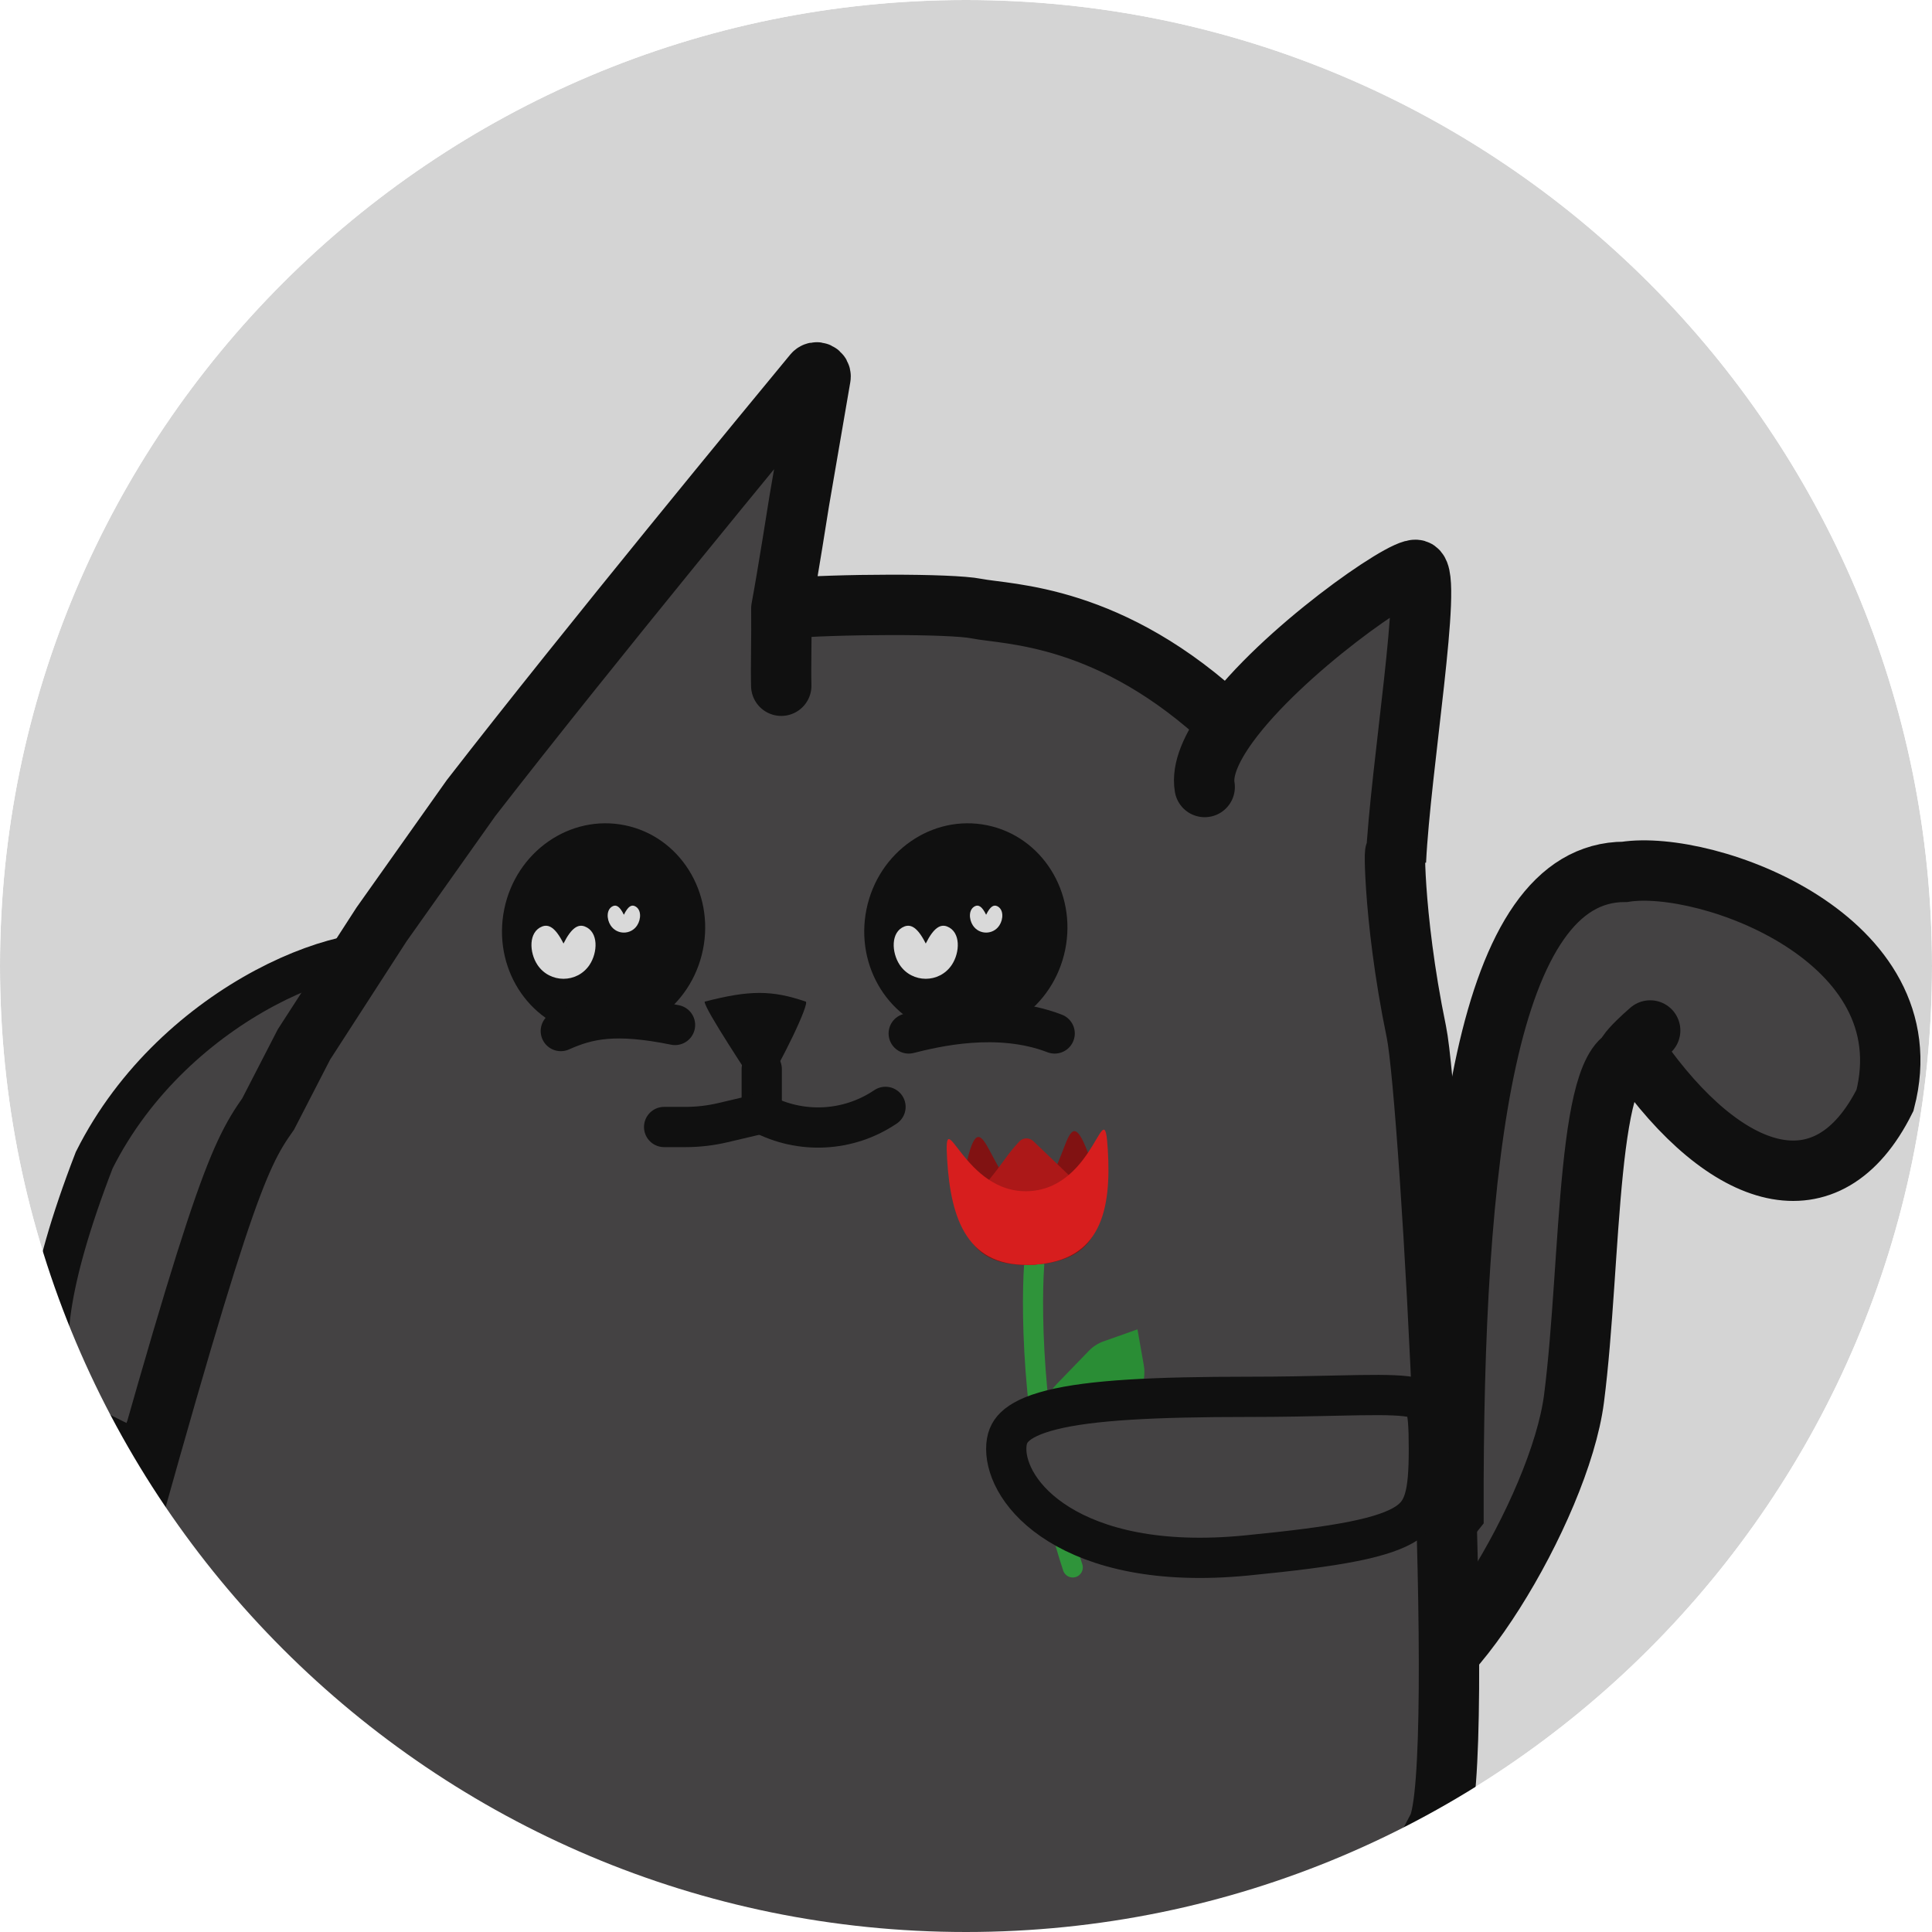
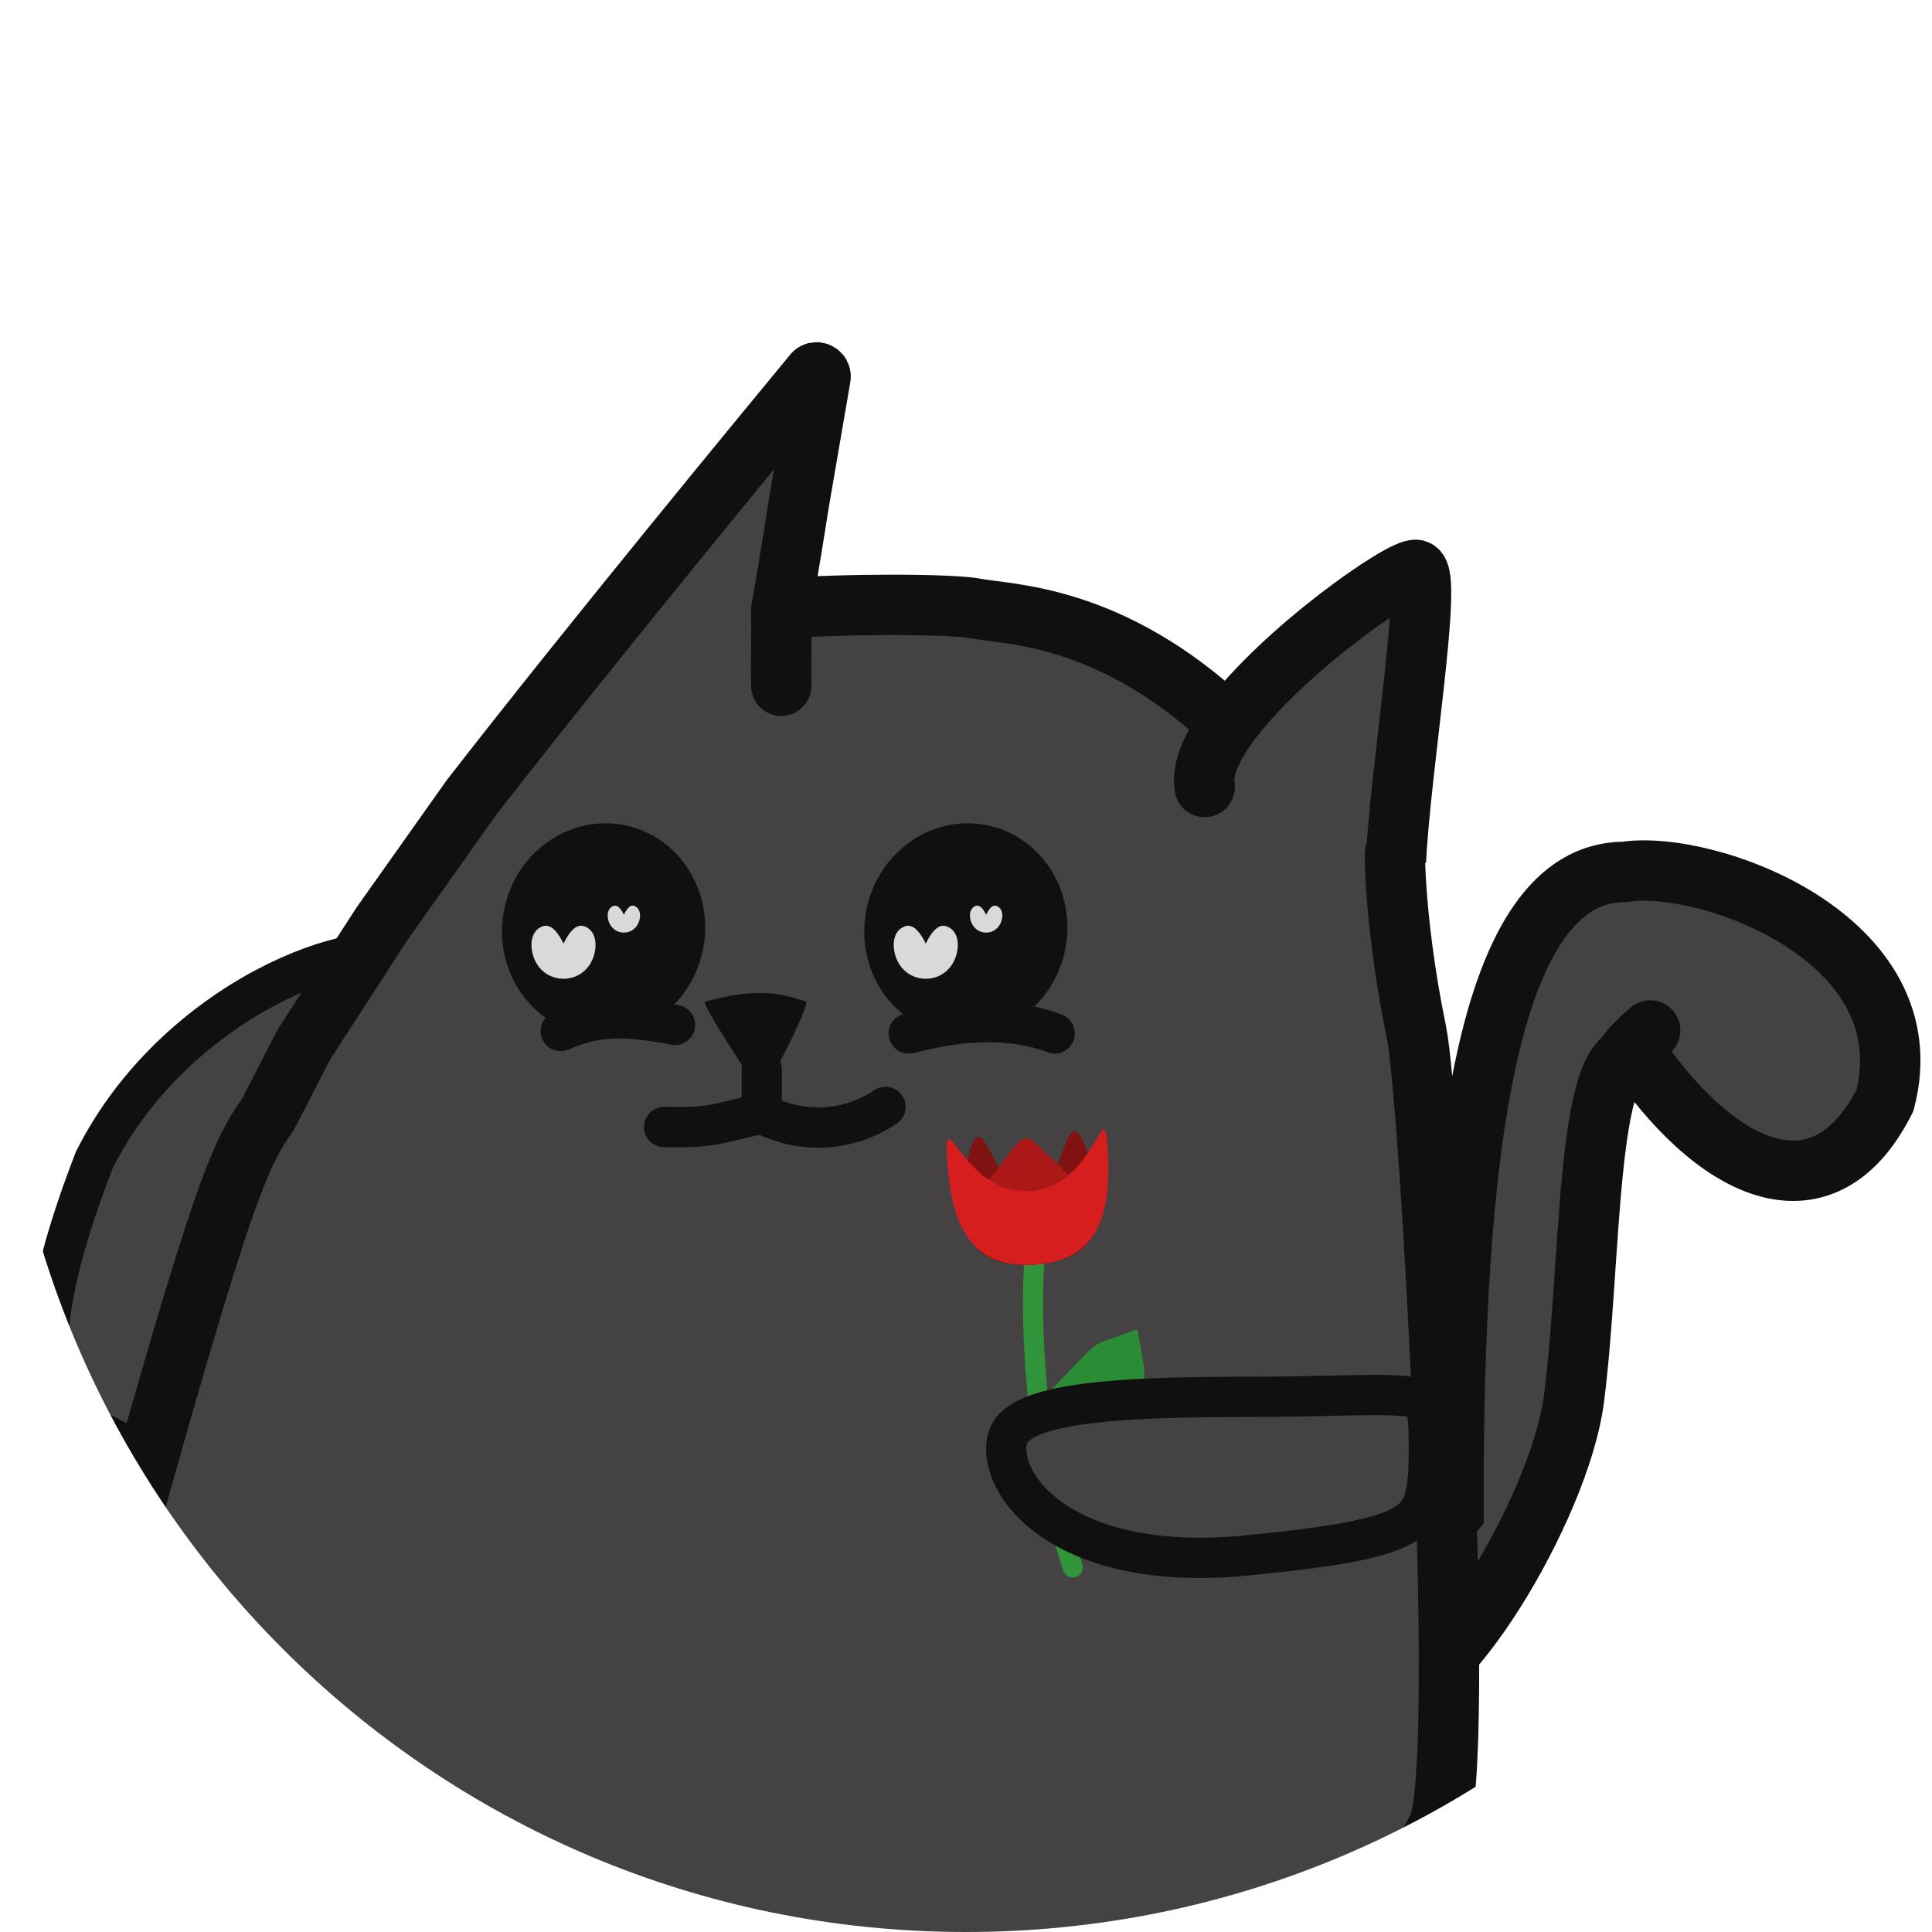
<svg xmlns="http://www.w3.org/2000/svg" width="48" height="48" viewBox="0 0 48 48" fill="none">
  <mask id="mask0_32_2" style="mask-type:alpha" maskUnits="userSpaceOnUse" x="0" y="0" width="48" height="48">
    <rect width="48" height="48" rx="24" fill="#E9E9E9" />
  </mask>
  <g mask="url(#mask0_32_2)">
-     <circle cx="24" cy="24" r="24" fill="#D4D4D4" />
    <path d="M6.232 29.378C5.362 31.124 4.796 32.617 4.373 33.736C4.215 34.152 4.077 34.516 3.951 34.822C3.703 35.42 3.524 35.73 3.373 35.866C3.315 35.919 3.282 35.924 3.264 35.926C3.238 35.928 3.168 35.925 3.034 35.858C2.975 35.828 2.916 35.799 2.859 35.771C2.149 35.421 1.598 35.15 1.343 34.406C1.052 33.555 1.124 31.974 2.341 28.823C3.341 26.827 4.994 25.394 6.58 24.547C7.375 24.123 8.14 23.854 8.78 23.733C9.441 23.608 9.89 23.656 10.113 23.767C10.165 23.793 10.201 23.814 10.226 23.831C10.199 23.882 10.149 23.958 10.063 24.067C9.943 24.217 9.784 24.394 9.581 24.618C9.562 24.639 9.542 24.661 9.522 24.683C8.708 25.577 7.419 26.995 6.232 29.378Z" fill="#444243" stroke="#101010" />
    <path d="M34.42 40.392C35.165 39.004 35.48 38.373 36.111 37.585C36.09 28.784 36.899 21.661 40.368 21.661C42.417 21.345 47.875 23.311 46.832 27.337C45.413 30.175 42.89 29.386 40.683 26.233C40.483 26.313 40.404 26.312 40.399 26.265C39.411 26.777 39.514 31.584 39.106 34.747C38.752 37.497 35.728 42.428 34.424 41.984L34.42 40.392Z" fill="#444243" />
    <path d="M40.683 26.233C42.89 29.386 45.413 30.175 46.832 27.337C47.875 23.311 42.417 21.345 40.368 21.661C36.899 21.661 36.09 28.784 36.111 37.585C35.48 38.373 35.165 39.004 34.42 40.392L34.424 41.984C35.728 42.428 38.752 37.497 39.106 34.747C39.549 31.309 39.389 25.928 40.683 26.233ZM40.683 26.233C39.895 26.548 40.998 25.602 40.998 25.602" stroke="#101010" stroke-width="1.5" stroke-linecap="round" />
    <path d="M6.663 27.675C5.891 28.764 5.433 29.79 2.215 41.485C1.395 44.467 3.055 48.53 4.884 49.175C7.552 50.117 11.794 51.92 25.786 52C32.457 52 34.902 46.964 35.718 45.409C36.46 43.996 35.543 27.338 35.189 25.635C34.571 22.653 34.643 20.503 34.681 21.398C34.791 19.091 35.602 14.281 35.189 14.161C34.877 14.07 31.835 16.184 30.519 17.995C27.602 15.239 25.045 15.277 24.257 15.12C23.63 14.994 20.799 15.001 19.412 15.12C19.56 14.336 19.856 12.453 19.856 12.453L20.386 9.369C20.403 9.268 20.276 9.209 20.211 9.288C19.139 10.585 14.684 15.986 11.703 19.828L9.479 22.967L7.552 25.949L6.663 27.675Z" fill="#444243" />
    <path d="M19.41 17.037C19.397 16.536 19.421 15.824 19.412 15.12M29.93 19.553C29.855 19.119 30.099 18.573 30.519 17.995M19.412 15.12C19.56 14.336 19.856 12.453 19.856 12.453L20.386 9.369C20.403 9.268 20.276 9.209 20.211 9.288C19.139 10.585 14.684 15.986 11.703 19.828L9.479 22.967L7.552 25.949L6.663 27.675C5.891 28.764 5.433 29.79 2.215 41.485C1.395 44.467 3.055 48.53 4.884 49.175C7.552 50.117 11.794 51.92 25.786 52C32.457 52 34.902 46.964 35.718 45.409C36.46 43.996 35.543 27.338 35.189 25.635C34.571 22.653 34.643 20.503 34.681 21.398C34.791 19.091 35.602 14.281 35.189 14.161C34.877 14.07 31.835 16.184 30.519 17.995M19.412 15.12C20.799 15.001 23.63 14.994 24.257 15.12C25.045 15.277 27.602 15.239 30.519 17.995" stroke="#101010" stroke-width="1.5" stroke-linecap="round" />
    <ellipse cx="14.996" cy="23.093" rx="2.519" ry="2.643" transform="rotate(11.5217 14.9957 23.0926)" fill="#101010" />
    <path d="M16.771 25.465C15.285 25.163 14.609 25.314 13.933 25.616" stroke="#101010" stroke-linecap="round" />
    <ellipse cx="23.996" cy="23.093" rx="2.519" ry="2.643" transform="rotate(11.5217 23.9957 23.0926)" fill="#101010" />
    <path d="M26.203 25.676C24.784 25.13 23.207 25.518 22.577 25.676" stroke="#101010" stroke-linecap="round" />
    <path d="M20.019 24.885C19.181 24.597 18.623 24.597 17.506 24.886C17.506 25.078 18.61 26.719 18.902 27.192C19.46 26.327 20.117 24.919 20.019 24.885Z" fill="#101010" />
    <path d="M18.925 26.561V26.876V27.192V27.665" stroke="#101010" stroke-linecap="round" />
    <path d="M18.925 27.665L17.951 27.894C17.651 27.964 17.344 28 17.036 28H16.5" stroke="#101010" stroke-linecap="round" />
    <path d="M22 27.5L21.983 27.511C21.07 28.12 19.895 28.179 18.925 27.665V27.665" stroke="#101010" stroke-linecap="round" />
    <path d="M34.5 21C34.5 21 34.93 20.673 35.384 21.259C35.374 21.898 34.719 22.42 34.463 22.416C34.207 22.412 33.99 22.639 34 22C34 21 34.019 20.741 34.5 21Z" fill="#101010" />
    <path d="M27.056 33.557C27.157 33.454 27.279 33.375 27.414 33.327L28.26 33.027L28.416 33.911C28.442 34.057 28.436 34.205 28.4 34.346L28.192 35.159C28.148 35.335 28.079 35.502 27.99 35.657L27.617 36.301C27.392 36.69 27.041 36.983 26.622 37.132L26.218 37.275L26.145 37.181C25.738 36.664 25.592 35.987 25.751 35.363L25.782 35.245C25.866 34.915 26.032 34.617 26.263 34.377L27.056 33.557Z" fill="#2A8D35" />
    <path d="M26.652 38.942C25.67 35.97 25.604 32.689 25.694 31.42" stroke="#2F943A" stroke-width="0.5" stroke-linecap="round" />
    <path d="M27.027 28.632C27.625 30.22 27.348 31.32 25.694 31.42C24.04 31.521 23.632 30.463 24.033 28.814C24.433 27.165 24.626 29.652 25.583 29.594C26.54 29.535 26.43 27.044 27.027 28.632Z" fill="#811212" />
    <path d="M26.561 29.202C27.624 30.22 26.245 31.387 25.694 31.42C25.142 31.454 23.632 30.463 24.564 29.323C24.966 28.832 25.018 28.687 25.326 28.358C25.419 28.259 25.575 28.258 25.673 28.352C25.905 28.574 25.656 28.335 26.561 29.202Z" fill="#AC1818" />
    <path d="M27.523 28.559C27.616 30.072 27.348 31.32 25.694 31.42C24.04 31.521 23.623 30.315 23.531 28.802C23.439 27.288 23.929 29.694 25.583 29.593C27.236 29.493 27.431 27.045 27.523 28.559Z" fill="#D71E1E" />
    <path d="M35.5 36C35.5 36.572 35.472 36.962 35.385 37.252C35.306 37.514 35.179 37.693 34.946 37.846C34.689 38.014 34.284 38.163 33.624 38.295C32.969 38.426 32.108 38.533 30.97 38.645C28.768 38.862 27.255 38.457 26.311 37.872C25.359 37.283 25 36.528 25 36C25 35.745 25.073 35.582 25.209 35.451C25.363 35.3 25.642 35.151 26.126 35.029C27.101 34.784 28.669 34.704 31.018 34.704C31.852 34.704 32.553 34.688 33.131 34.675C33.367 34.67 33.583 34.665 33.779 34.662C34.48 34.651 34.889 34.664 35.145 34.727C35.262 34.755 35.314 34.788 35.339 34.808C35.359 34.825 35.385 34.853 35.41 34.923C35.476 35.101 35.5 35.407 35.5 36Z" fill="#444243" stroke="#101010" />
    <path d="M22.47 23.018C22.63 22.957 22.798 23.038 23 23.442C23.202 23.038 23.37 22.957 23.53 23.018C23.875 23.152 23.852 23.664 23.647 23.972C23.339 24.433 22.661 24.433 22.353 23.972C22.148 23.664 22.125 23.152 22.47 23.018Z" fill="#D9D9D9" />
    <path d="M24.226 22.513C24.309 22.475 24.395 22.512 24.5 22.727C24.605 22.512 24.691 22.475 24.774 22.513C24.94 22.591 24.93 22.837 24.83 22.99C24.675 23.23 24.325 23.23 24.17 22.99C24.07 22.837 24.06 22.591 24.226 22.513Z" fill="#D9D9D9" />
    <path d="M15.226 22.513C15.309 22.475 15.395 22.512 15.5 22.727C15.605 22.512 15.691 22.475 15.774 22.513C15.94 22.591 15.93 22.837 15.83 22.99C15.675 23.23 15.325 23.23 15.17 22.99C15.07 22.837 15.06 22.591 15.226 22.513Z" fill="#D9D9D9" />
    <path d="M13.47 23.018C13.63 22.957 13.798 23.038 14 23.442C14.202 23.038 14.37 22.957 14.53 23.018C14.875 23.152 14.852 23.664 14.647 23.972C14.339 24.433 13.661 24.433 13.353 23.972C13.148 23.664 13.125 23.152 13.47 23.018Z" fill="#D9D9D9" />
  </g>
</svg>
